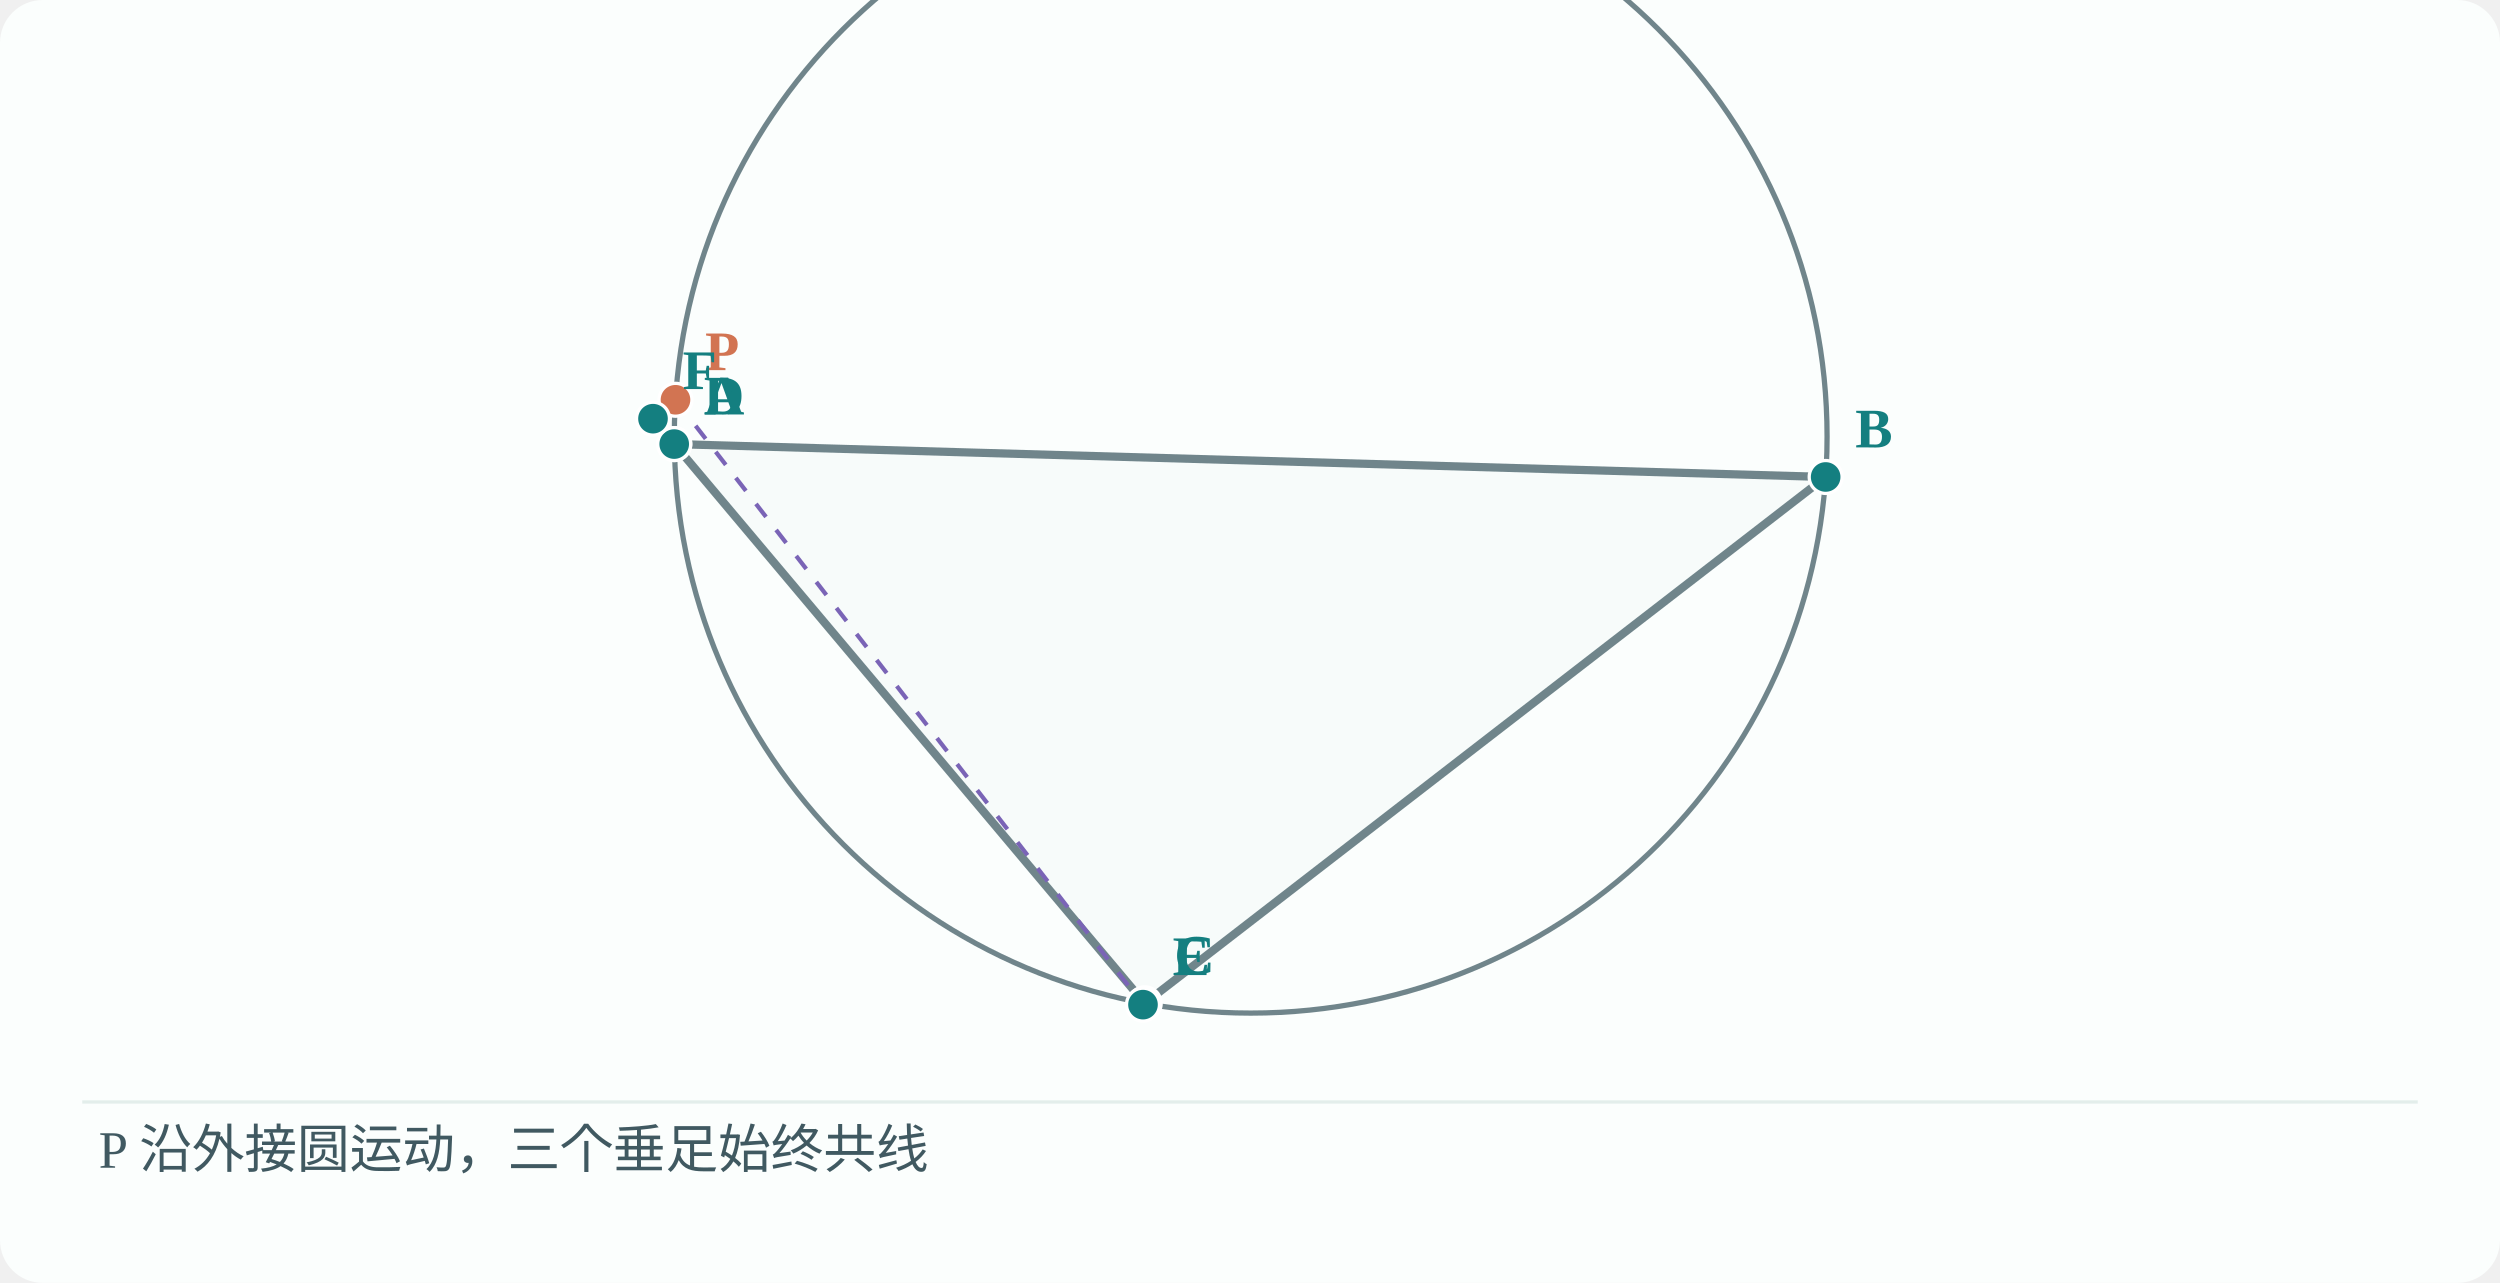
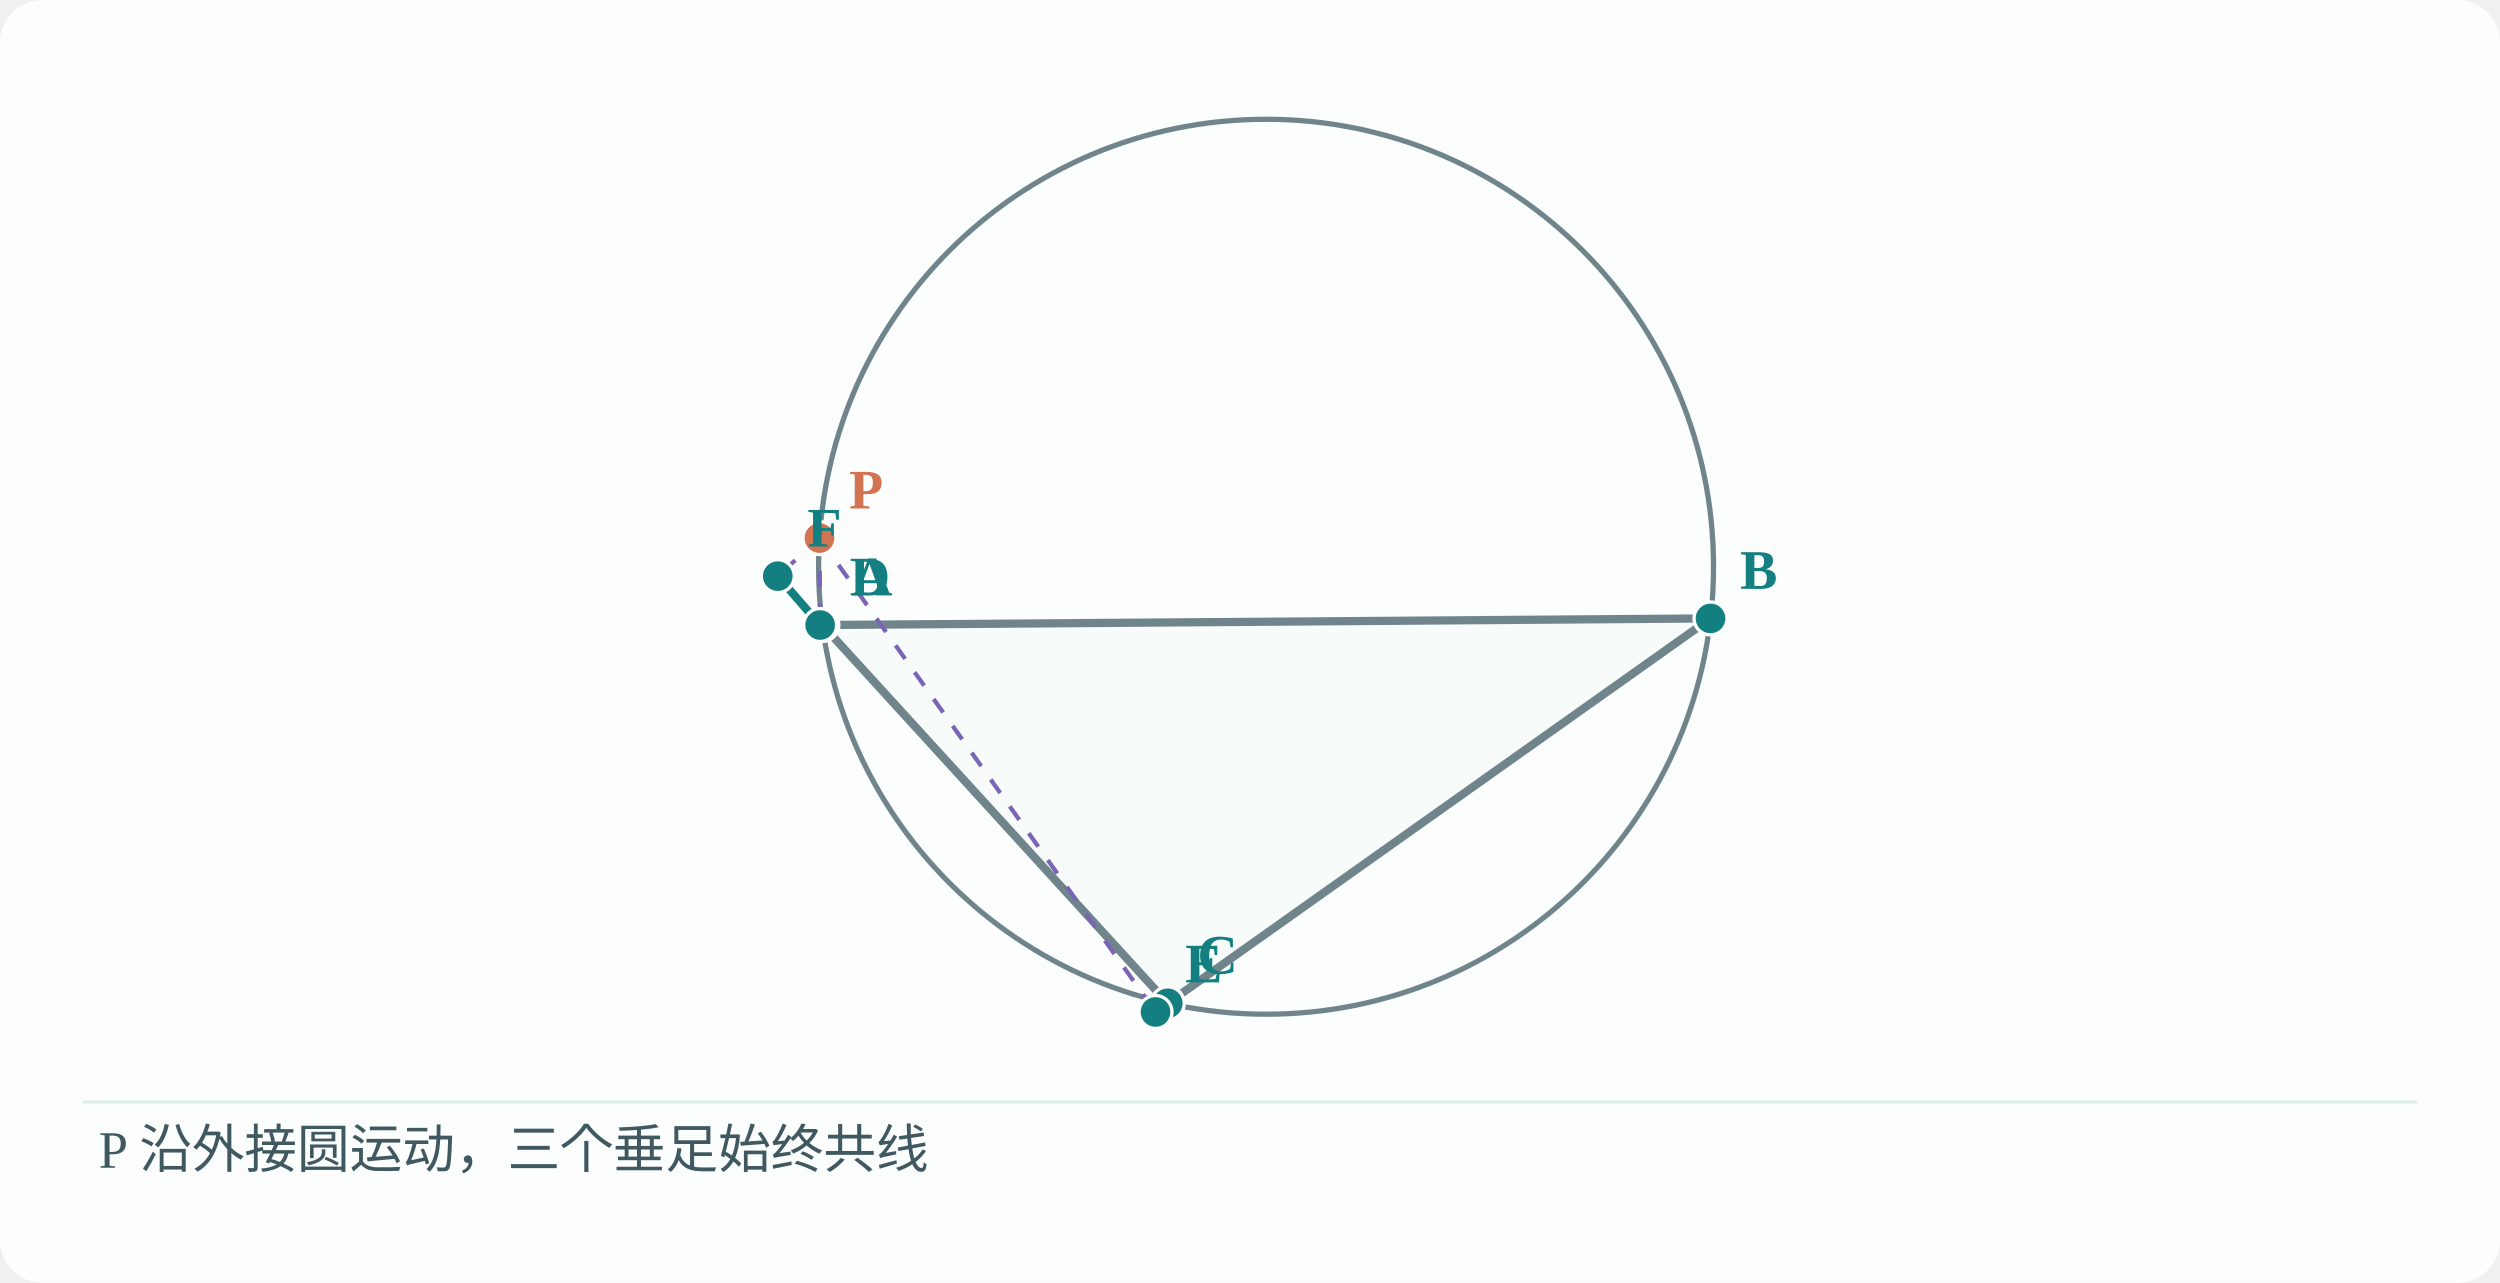
<svg xmlns="http://www.w3.org/2000/svg" viewBox="0 0 760 390" role="img" aria-label="圆上动点到三角形三边所在直线的垂足 D E F 共线">
  <rect width="760" height="390" fill="#fbfefd" rx="13" />
  <path d="M 25 335 H 735" stroke="#e3eeeb" stroke-width="1" />
-   <circle cx="380.21" cy="132.76" r="175.22" stroke="#70858b" stroke-width="1.6" fill="none" />
-   <polygon points="205.00,135.00 555.00,145.00 348.00,305.00" stroke="#70858b" stroke-width="2.5" fill="rgba(112,133,139,.025)" />
-   <line x1="205.35" y1="121.53" x2="204.96" y2="135.00" stroke="#7a64b6" stroke-width="1.3" stroke-dasharray="5 5" />
-   <line x1="205.35" y1="121.53" x2="347.47" y2="305.41" stroke="#7a64b6" stroke-width="1.3" stroke-dasharray="5 5" />
-   <line x1="205.35" y1="121.53" x2="198.51" y2="127.28" stroke="#7a64b6" stroke-width="1.3" stroke-dasharray="5 5" />
-   <line x1="204.96" y1="135.00" x2="198.51" y2="127.28" stroke="#147f80" stroke-width="2.5" />
-   <circle cx="205.00" cy="135.00" r="5" fill="#147f80" stroke="white" stroke-width="1" />
-   <text x="214.00" y="126.00" font-size="17" font-weight="600" fill="#147f80">A</text>
-   <circle cx="555.00" cy="145.00" r="5" fill="#147f80" stroke="white" stroke-width="1" />
-   <text x="564.00" y="136.00" font-size="17" font-weight="600" fill="#147f80">B</text>
-   <circle cx="348.00" cy="305.00" r="5" fill="#147f80" stroke="white" stroke-width="1" />
-   <text x="357.00" y="296.00" font-size="17" font-weight="600" fill="#147f80">C</text>
-   <circle cx="205.35" cy="121.53" r="5" fill="#d27452" stroke="white" stroke-width="1" />
-   <text x="214.35" y="112.53" font-size="17" font-weight="600" fill="#d27452">P</text>
-   <circle cx="204.96" cy="135.00" r="5" fill="#147f80" stroke="white" stroke-width="1" />
-   <text x="213.96" y="126.00" font-size="17" font-weight="600" fill="#147f80">D</text>
-   <circle cx="347.47" cy="305.41" r="5" fill="#147f80" stroke="white" stroke-width="1" />
-   <text x="356.47" y="296.41" font-size="17" font-weight="600" fill="#147f80">E</text>
-   <circle cx="198.51" cy="127.28" r="5" fill="#147f80" stroke="white" stroke-width="1" />
-   <text x="207.51" y="118.28" font-size="17" font-weight="600" fill="#147f80">F</text>
+   <circle cx="384.88" cy="172.29" r="136.03" stroke="#70858b" stroke-width="1.6" fill="none" />
+   <polygon points="250.00,190.00 520.00,188.00 355.00,305.00" stroke="#70858b" stroke-width="2.5" fill="rgba(112,133,139,.025)" />
+   <line x1="249.12" y1="163.57" x2="249.32" y2="190.01" stroke="#7a64b6" stroke-width="1.3" stroke-dasharray="5 5" />
+   <line x1="249.12" y1="163.57" x2="351.28" y2="307.64" stroke="#7a64b6" stroke-width="1.3" stroke-dasharray="5 5" />
+   <line x1="249.12" y1="163.57" x2="236.44" y2="175.15" stroke="#7a64b6" stroke-width="1.3" stroke-dasharray="5 5" />
+   <line x1="249.32" y1="190.01" x2="236.44" y2="175.15" stroke="#147f80" stroke-width="2.5" />
+   <circle cx="250.00" cy="190.00" r="5" fill="#147f80" stroke="white" stroke-width="1" />
+   <text x="259.00" y="181.00" font-size="17" font-weight="600" fill="#147f80">A</text>
+   <circle cx="520.00" cy="188.00" r="5" fill="#147f80" stroke="white" stroke-width="1" />
+   <text x="529.00" y="179.00" font-size="17" font-weight="600" fill="#147f80">B</text>
+   <circle cx="355.00" cy="305.00" r="5" fill="#147f80" stroke="white" stroke-width="1" />
+   <text x="364.00" y="296.00" font-size="17" font-weight="600" fill="#147f80">C</text>
+   <circle cx="249.12" cy="163.57" r="5" fill="#d27452" stroke="white" stroke-width="1" />
+   <text x="258.12" y="154.57" font-size="17" font-weight="600" fill="#d27452">P</text>
+   <circle cx="249.32" cy="190.01" r="5" fill="#147f80" stroke="white" stroke-width="1" />
+   <text x="258.32" y="181.01" font-size="17" font-weight="600" fill="#147f80">D</text>
+   <circle cx="351.28" cy="307.64" r="5" fill="#147f80" stroke="white" stroke-width="1" />
+   <text x="360.28" y="298.64" font-size="17" font-weight="600" fill="#147f80">E</text>
+   <circle cx="236.44" cy="175.15" r="5" fill="#147f80" stroke="white" stroke-width="1" />
+   <text x="245.44" y="166.15" font-size="17" font-weight="600" fill="#147f80">F</text>
  <text x="30" y="355" font-size="16" fill="#405961">P 沿外接圆运动，三个垂足始终共线</text>
</svg>
